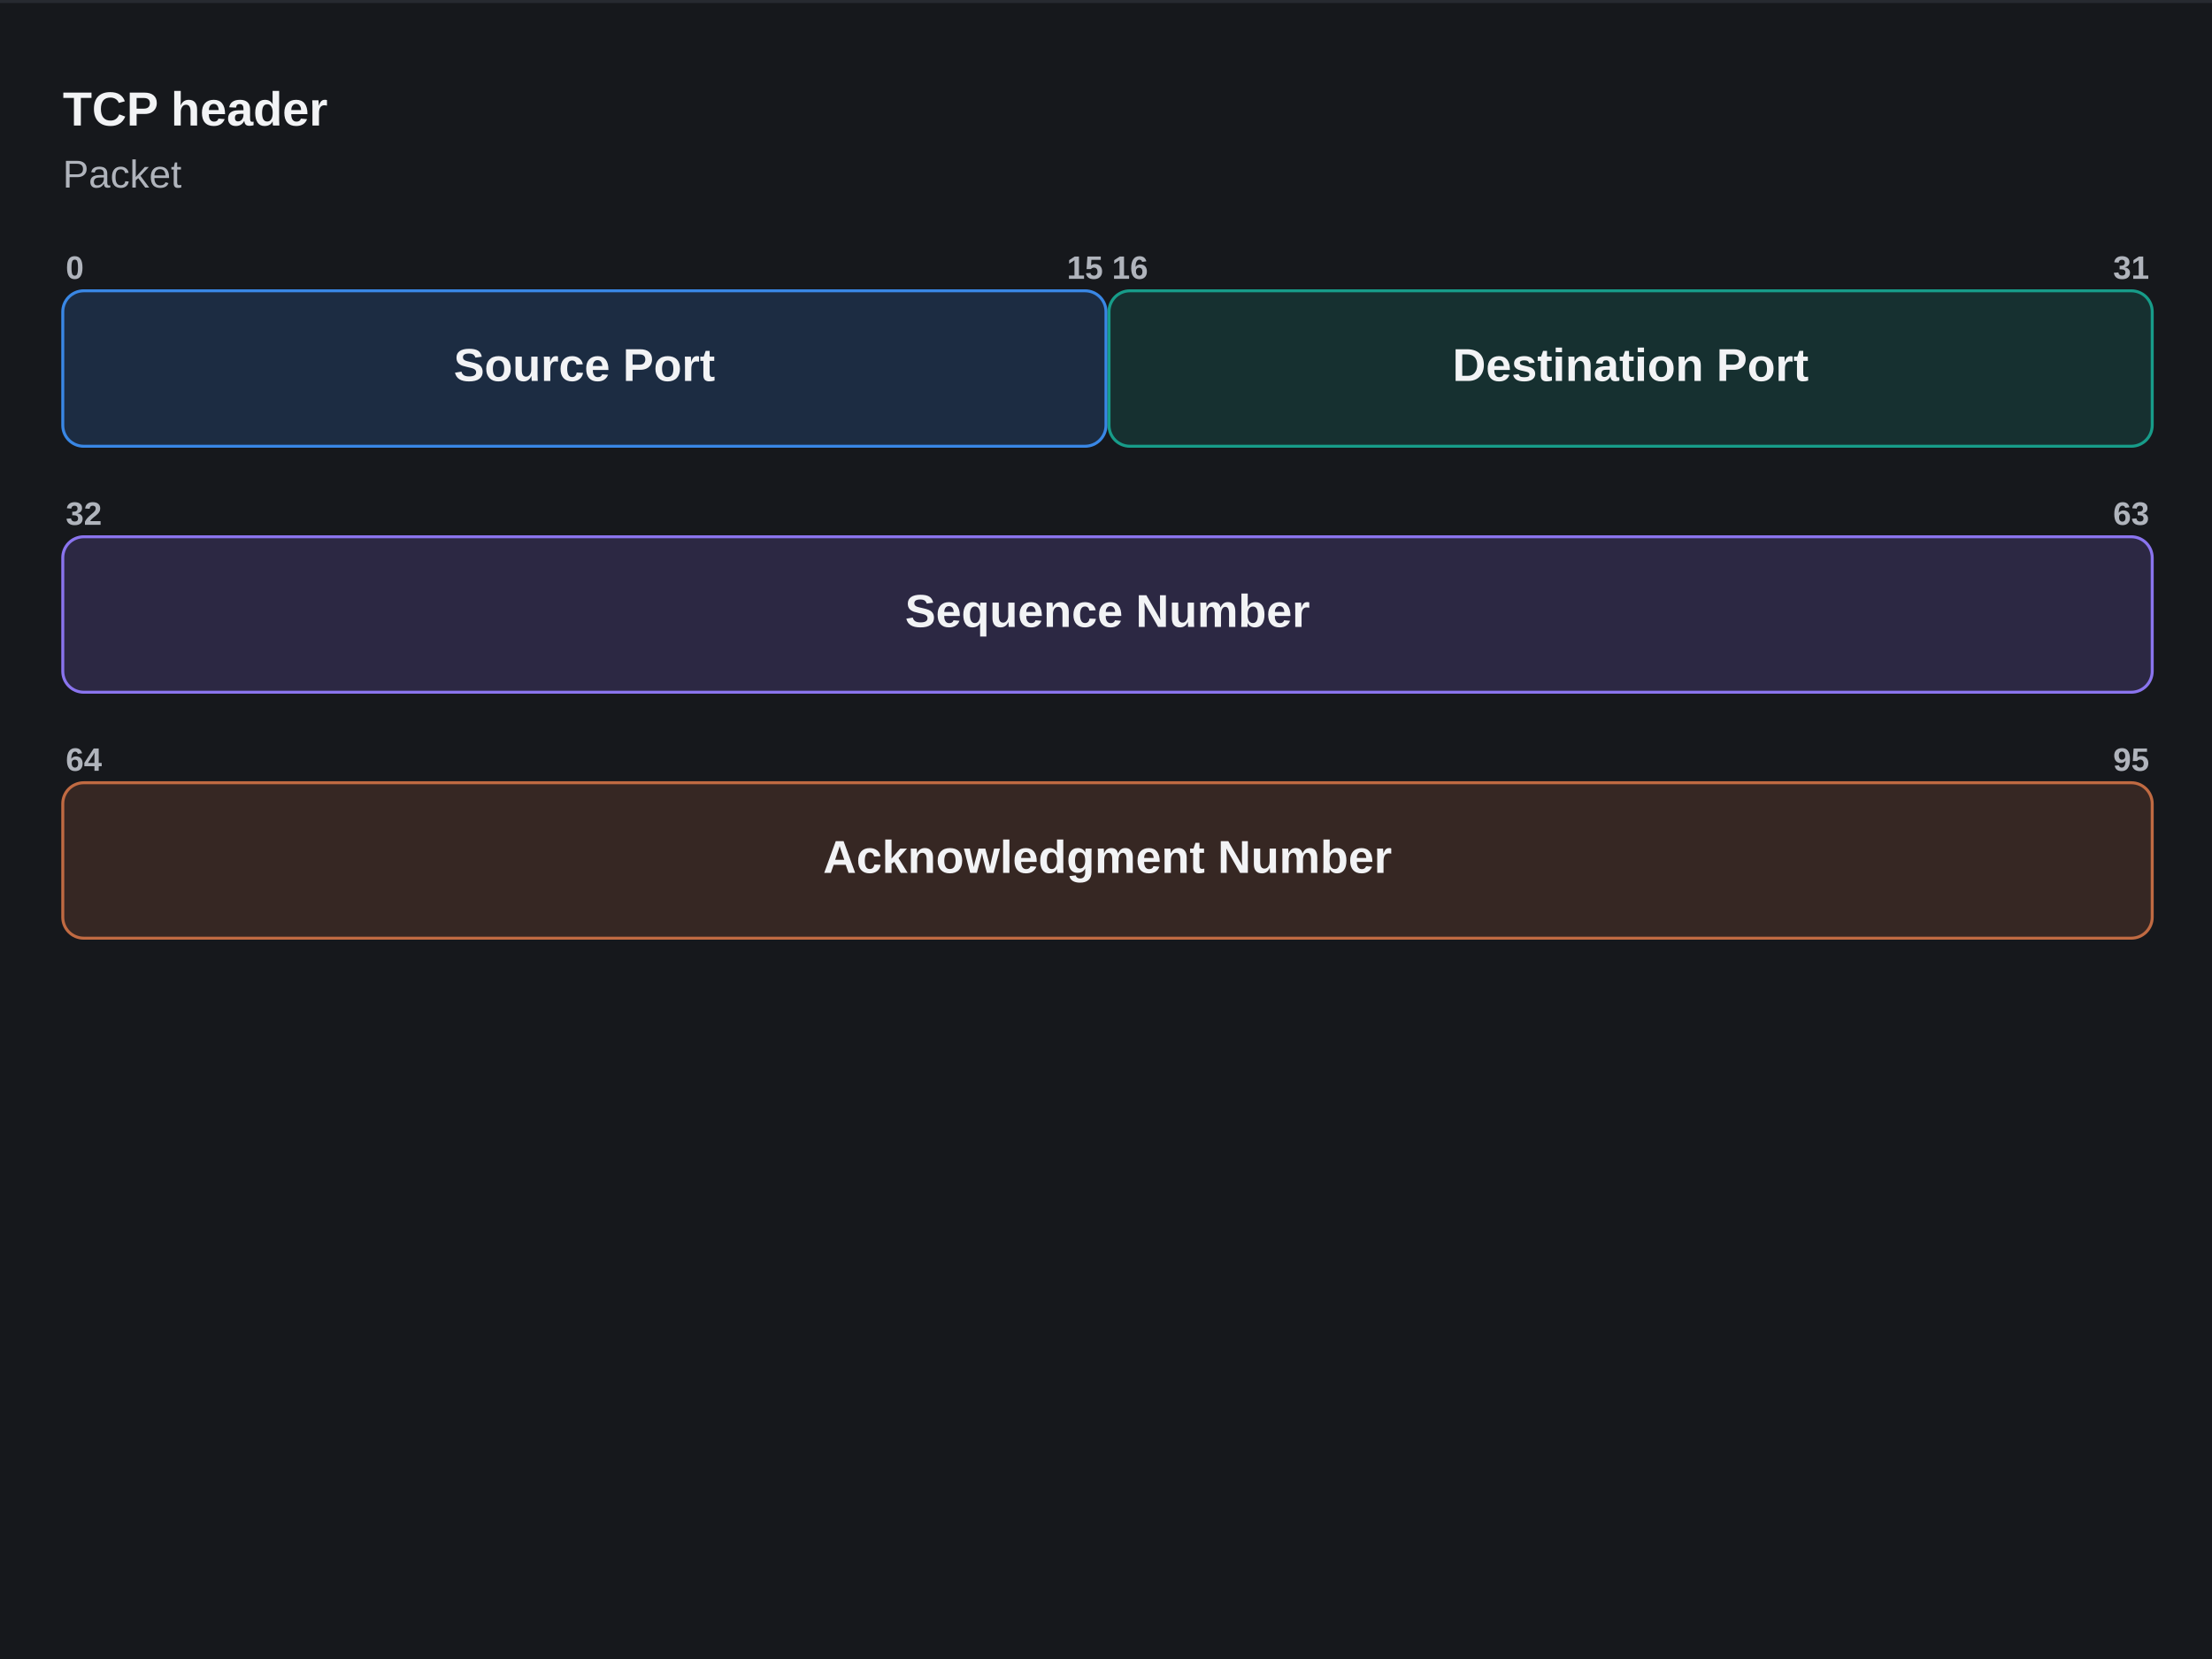
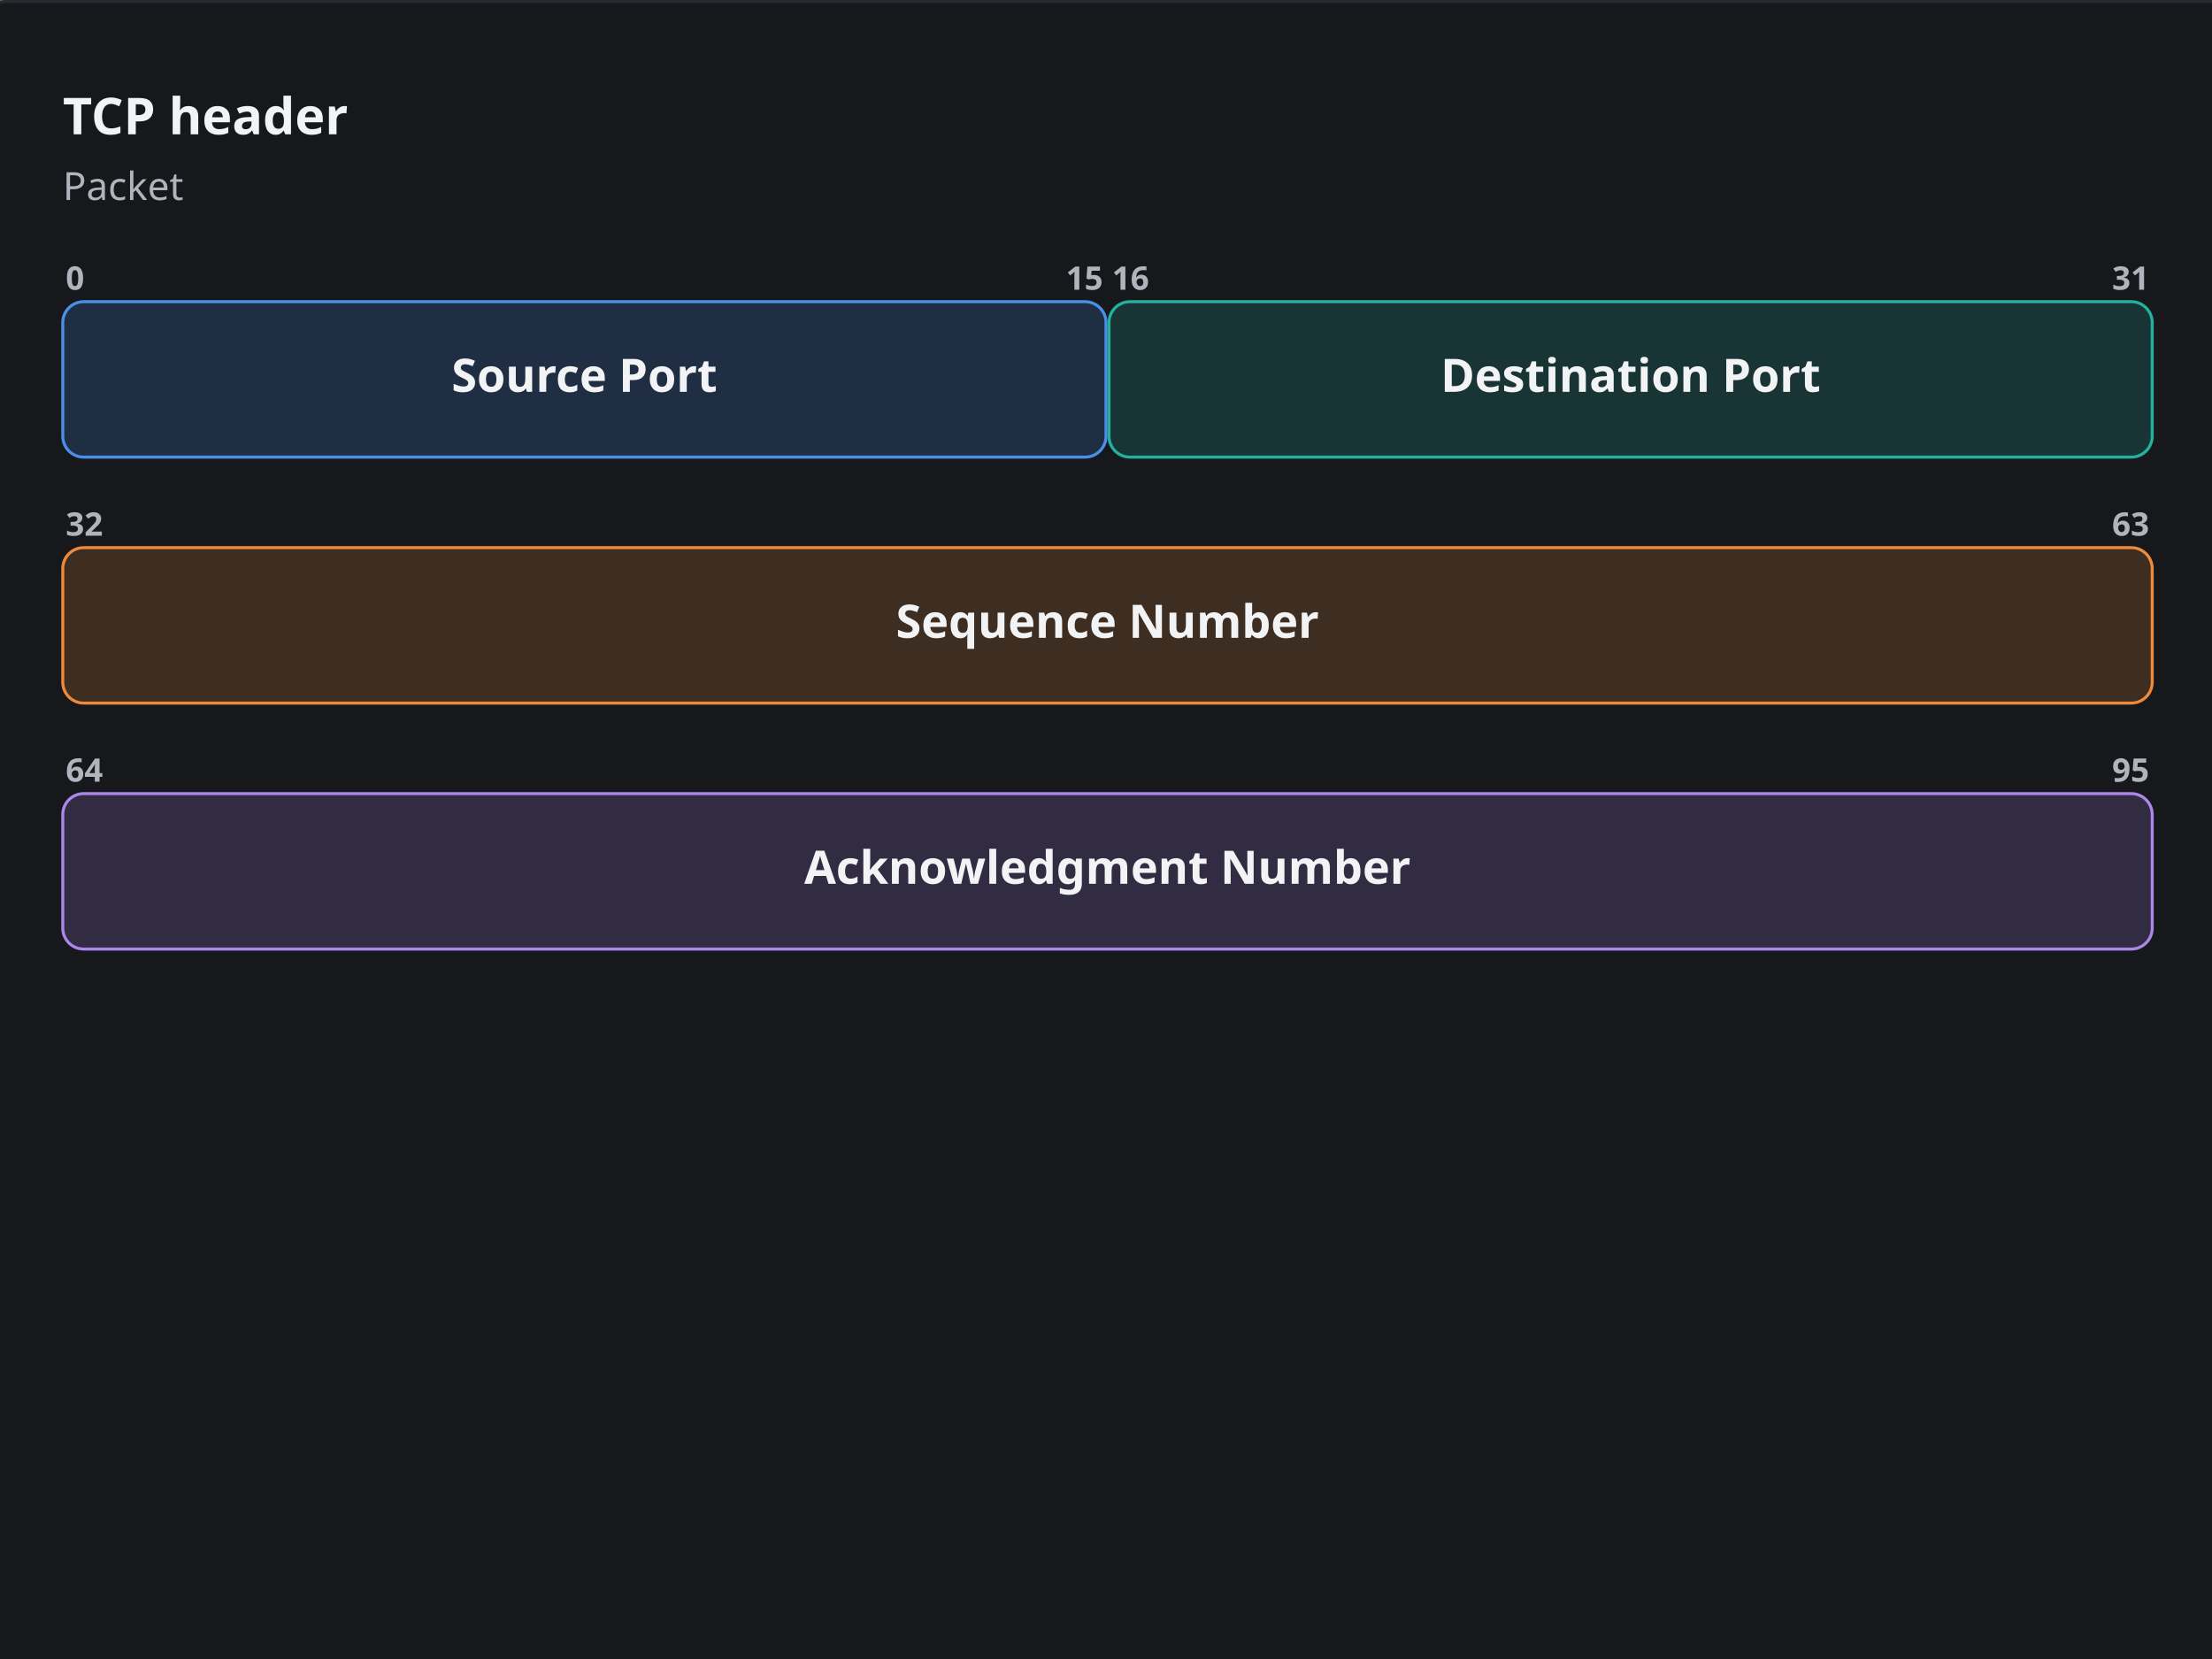
- <svg xmlns="http://www.w3.org/2000/svg" id="cfx-visual-763b3ef8" width="740" height="555" viewBox="9 0 740 555" role="img" aria-labelledby="cfx-visual-763b3ef8-title cfx-visual-763b3ef8-desc" preserveAspectRatio="xMidYMid meet" shape-rendering="geometricPrecision" text-rendering="geometricPrecision" data-cfx-look="graphite" style="max-width:100%;height:auto;display:block" data-cfx-label-layout="measured" data-cfx-label-count="14" data-cfx-label-dropped="0">
+ <svg xmlns="http://www.w3.org/2000/svg" id="cfx-visual-3f28d6c0" width="740" height="555" viewBox="9 0 740 555" role="img" aria-labelledby="cfx-visual-3f28d6c0-title cfx-visual-3f28d6c0-desc" preserveAspectRatio="xMidYMid meet" shape-rendering="geometricPrecision" text-rendering="geometricPrecision" data-cfx-look="graphite" style="max-width:100%;height:auto;display:block" data-cfx-label-layout="measured" data-cfx-label-count="14" data-cfx-label-dropped="0">
  <defs>
-     <style>#cfx-visual-763b3ef8 .cfx-guide-stroke,#cfx-visual-763b3ef8 .cfx-premium-stroke{vector-effect:non-scaling-stroke;shape-rendering:geometricPrecision}#cfx-visual-763b3ef8 text{text-rendering:geometricPrecision;-webkit-font-smoothing:antialiased}</style>
-     <clipPath id="cfx-visual-763b3ef8-visualCardClip">
-       <rect x="0" y="0" width="760" height="570" rx="3" />
+     <style>#cfx-visual-3f28d6c0 .cfx-guide-stroke,#cfx-visual-3f28d6c0 .cfx-premium-stroke{vector-effect:non-scaling-stroke;shape-rendering:geometricPrecision}#cfx-visual-3f28d6c0 text{text-rendering:geometricPrecision;-webkit-font-smoothing:antialiased}</style>
+     <clipPath id="cfx-visual-3f28d6c0-visualCardClip">
+       <rect x="0" y="0" width="760" height="570" rx="10" />
    </clipPath>
  </defs>
-   <rect data-cfx-role="visual-background" width="100%" height="100%" fill="#0C0D10" />
-   <rect data-cfx-role="visual-card" class="cfx-guide-stroke" x="0.5" y="0.5" width="759" height="569" rx="3" fill="#16181C" stroke="#272A30" />
-   <text data-cfx-role="visual-title" x="30" y="42" fill="#F2F3F5" font-family="Calibri, Carlito, Segoe UI, Arial, system-ui, sans-serif" font-size="16" font-weight="700" data-cfx-label-original="TCP header" data-cfx-label-status="placed" data-cfx-label-x="30" data-cfx-label-y="30" data-cfx-label-width="75.039" data-cfx-label-height="16">TCP header</text>
-   <text data-cfx-role="visual-subtitle" x="30" y="62.75" fill="#B0B4BC" font-family="Calibri, Carlito, Segoe UI, Arial, system-ui, sans-serif" font-size="13" data-cfx-label-original="Packet" data-cfx-label-status="placed" data-cfx-label-x="30" data-cfx-label-y="53" data-cfx-label-width="34.404" data-cfx-label-height="13">Packet</text>
-   <rect data-cfx-role="packet-field" data-bit-start="0" data-bit-end="15" x="30" y="97.286" width="349" height="52" rx="7" fill="rgba(57,135,229,0.188)" stroke="#3987E5" />
-   <text data-cfx-role="packet-bit-start" x="31" y="93.286" text-anchor="start" fill="#B0B4BC" font-family="Calibri, Carlito, Segoe UI, Arial, system-ui, sans-serif" font-size="10.857" font-weight="700" data-cfx-label-original="0" data-cfx-label-status="placed" data-cfx-label-x="31" data-cfx-label-y="85.143" data-cfx-label-width="5.503" data-cfx-label-height="10.857">0</text>
-   <text data-cfx-role="packet-bit-end" x="378" y="93.286" text-anchor="end" fill="#B0B4BC" font-family="Calibri, Carlito, Segoe UI, Arial, system-ui, sans-serif" font-size="10.857" font-weight="700" data-cfx-label-original="15" data-cfx-label-status="placed" data-cfx-label-x="366.995" data-cfx-label-y="85.143" data-cfx-label-width="11.005" data-cfx-label-height="10.857">15</text>
-   <text data-cfx-role="visual-text" x="204.5" y="127.446" text-anchor="middle" fill="#F2F3F5" font-family="Calibri, Carlito, Segoe UI, Arial, system-ui, sans-serif" font-size="15.429" font-weight="700" data-cfx-label-original="Source Port" data-cfx-label-status="placed" data-cfx-label-x="167.532" data-cfx-label-y="115.874" data-cfx-label-width="73.936" data-cfx-label-height="15.429">Source Port</text>
-   <rect data-cfx-role="packet-field" data-bit-start="16" data-bit-end="31" x="380" y="97.286" width="349" height="52" rx="7" fill="rgba(23,156,137,0.188)" stroke="#179C89" />
-   <text data-cfx-role="packet-bit-start" x="381" y="93.286" text-anchor="start" fill="#B0B4BC" font-family="Calibri, Carlito, Segoe UI, Arial, system-ui, sans-serif" font-size="10.857" font-weight="700" data-cfx-label-original="16" data-cfx-label-status="placed" data-cfx-label-x="381" data-cfx-label-y="85.143" data-cfx-label-width="11.005" data-cfx-label-height="10.857">16</text>
-   <text data-cfx-role="packet-bit-end" x="728" y="93.286" text-anchor="end" fill="#B0B4BC" font-family="Calibri, Carlito, Segoe UI, Arial, system-ui, sans-serif" font-size="10.857" font-weight="700" data-cfx-label-original="31" data-cfx-label-status="placed" data-cfx-label-x="716.995" data-cfx-label-y="85.143" data-cfx-label-width="11.005" data-cfx-label-height="10.857">31</text>
-   <text data-cfx-role="visual-text" x="554.5" y="127.446" text-anchor="middle" fill="#F2F3F5" font-family="Calibri, Carlito, Segoe UI, Arial, system-ui, sans-serif" font-size="15.429" font-weight="700" data-cfx-label-original="Destination Port" data-cfx-label-status="placed" data-cfx-label-x="502.276" data-cfx-label-y="115.874" data-cfx-label-width="104.447" data-cfx-label-height="15.429">Destination Port</text>
-   <rect data-cfx-role="packet-field" data-bit-start="32" data-bit-end="63" x="30" y="179.571" width="699" height="52" rx="7" fill="rgba(138,116,238,0.188)" stroke="#8A74EE" />
-   <text data-cfx-role="packet-bit-start" x="31" y="175.571" text-anchor="start" fill="#B0B4BC" font-family="Calibri, Carlito, Segoe UI, Arial, system-ui, sans-serif" font-size="10.857" font-weight="700" data-cfx-label-original="32" data-cfx-label-status="placed" data-cfx-label-x="31" data-cfx-label-y="167.428" data-cfx-label-width="11.005" data-cfx-label-height="10.857">32</text>
-   <text data-cfx-role="packet-bit-end" x="728" y="175.571" text-anchor="end" fill="#B0B4BC" font-family="Calibri, Carlito, Segoe UI, Arial, system-ui, sans-serif" font-size="10.857" font-weight="700" data-cfx-label-original="63" data-cfx-label-status="placed" data-cfx-label-x="716.995" data-cfx-label-y="167.428" data-cfx-label-width="11.005" data-cfx-label-height="10.857">63</text>
-   <text data-cfx-role="visual-text" x="379.5" y="209.731" text-anchor="middle" fill="#F2F3F5" font-family="Calibri, Carlito, Segoe UI, Arial, system-ui, sans-serif" font-size="15.429" font-weight="700" data-cfx-label-original="Sequence Number" data-cfx-label-status="placed" data-cfx-label-x="320.549" data-cfx-label-y="198.159" data-cfx-label-width="117.902" data-cfx-label-height="15.429">Sequence Number</text>
-   <rect data-cfx-role="packet-field" data-bit-start="64" data-bit-end="95" x="30" y="261.857" width="699" height="52" rx="7" fill="rgba(192,106,66,0.188)" stroke="#C06A42" />
-   <text data-cfx-role="packet-bit-start" x="31" y="257.857" text-anchor="start" fill="#B0B4BC" font-family="Calibri, Carlito, Segoe UI, Arial, system-ui, sans-serif" font-size="10.857" font-weight="700" data-cfx-label-original="64" data-cfx-label-status="placed" data-cfx-label-x="31" data-cfx-label-y="249.714" data-cfx-label-width="11.005" data-cfx-label-height="10.857">64</text>
-   <text data-cfx-role="packet-bit-end" x="728" y="257.857" text-anchor="end" fill="#B0B4BC" font-family="Calibri, Carlito, Segoe UI, Arial, system-ui, sans-serif" font-size="10.857" font-weight="700" data-cfx-label-original="95" data-cfx-label-status="placed" data-cfx-label-x="716.995" data-cfx-label-y="249.714" data-cfx-label-width="11.005" data-cfx-label-height="10.857">95</text>
-   <text data-cfx-role="visual-text" x="379.5" y="292.017" text-anchor="middle" fill="#F2F3F5" font-family="Calibri, Carlito, Segoe UI, Arial, system-ui, sans-serif" font-size="15.429" font-weight="700" data-cfx-label-original="Acknowledgment Number" data-cfx-label-status="placed" data-cfx-label-x="295.39" data-cfx-label-y="280.445" data-cfx-label-width="168.22" data-cfx-label-height="15.429">Acknowledgment Number</text>
+   <rect data-cfx-role="visual-card" class="cfx-guide-stroke" x="0.5" y="0.5" width="759" height="569" rx="10" fill="#16181C" stroke="#272A30" />
+   <text data-cfx-role="visual-title" x="30" y="44.926" fill="#F2F3F5" font-family="Archivo, &quot;Segoe UI Variable Text&quot;, &quot;Segoe UI&quot;, system-ui, -apple-system, sans-serif" font-size="17" font-weight="700" data-cfx-label-original="TCP header" data-cfx-label-status="placed" data-cfx-label-x="30" data-cfx-label-y="30" data-cfx-label-width="93.72" data-cfx-label-height="18.496">TCP header</text>
+   <text data-cfx-role="visual-subtitle" x="30" y="66.91" fill="#B0B4BC" font-family="Archivo, &quot;Segoe UI Variable Text&quot;, &quot;Segoe UI&quot;, system-ui, -apple-system, sans-serif" font-size="13" data-cfx-label-original="Packet" data-cfx-label-status="placed" data-cfx-label-x="30" data-cfx-label-y="55.496" data-cfx-label-width="39.585" data-cfx-label-height="14.144">Packet</text>
+   <rect data-cfx-role="packet-field" data-bit-start="0" data-bit-end="15" x="30" y="100.926" width="349" height="52" rx="7" fill="rgba(74,144,234,0.188)" stroke="#4A90EA" />
+   <text data-cfx-role="packet-bit-start" x="31" y="96.926" text-anchor="start" fill="#B0B4BC" font-family="Archivo, &quot;Segoe UI Variable Text&quot;, &quot;Segoe UI&quot;, system-ui, -apple-system, sans-serif" font-size="10.857" font-weight="700" data-cfx-label-original="0" data-cfx-label-status="placed" data-cfx-label-x="31" data-cfx-label-y="87.394" data-cfx-label-width="6.492" data-cfx-label-height="11.812">0</text>
+   <text data-cfx-role="packet-bit-end" x="378" y="96.926" text-anchor="end" fill="#B0B4BC" font-family="Archivo, &quot;Segoe UI Variable Text&quot;, &quot;Segoe UI&quot;, system-ui, -apple-system, sans-serif" font-size="10.857" font-weight="700" data-cfx-label-original="15" data-cfx-label-status="placed" data-cfx-label-x="365.015" data-cfx-label-y="87.394" data-cfx-label-width="12.985" data-cfx-label-height="11.812">15</text>
+   <text data-cfx-role="visual-text" x="204.5" y="131.086" text-anchor="middle" fill="#F2F3F5" font-family="Archivo, &quot;Segoe UI Variable Text&quot;, &quot;Segoe UI&quot;, system-ui, -apple-system, sans-serif" font-size="15.429" font-weight="700" data-cfx-label-original="Source Port" data-cfx-label-status="placed" data-cfx-label-x="161.146" data-cfx-label-y="117.539" data-cfx-label-width="86.708" data-cfx-label-height="16.787">Source Port</text>
+   <rect data-cfx-role="packet-field" data-bit-start="16" data-bit-end="31" x="380" y="100.926" width="349" height="52" rx="7" fill="rgba(34,179,158,0.188)" stroke="#22B39E" />
+   <text data-cfx-role="packet-bit-start" x="381" y="96.926" text-anchor="start" fill="#B0B4BC" font-family="Archivo, &quot;Segoe UI Variable Text&quot;, &quot;Segoe UI&quot;, system-ui, -apple-system, sans-serif" font-size="10.857" font-weight="700" data-cfx-label-original="16" data-cfx-label-status="placed" data-cfx-label-x="381" data-cfx-label-y="87.394" data-cfx-label-width="12.985" data-cfx-label-height="11.812">16</text>
+   <text data-cfx-role="packet-bit-end" x="728" y="96.926" text-anchor="end" fill="#B0B4BC" font-family="Archivo, &quot;Segoe UI Variable Text&quot;, &quot;Segoe UI&quot;, system-ui, -apple-system, sans-serif" font-size="10.857" font-weight="700" data-cfx-label-original="31" data-cfx-label-status="placed" data-cfx-label-x="715.015" data-cfx-label-y="87.394" data-cfx-label-width="12.985" data-cfx-label-height="11.812">31</text>
+   <text data-cfx-role="visual-text" x="554.5" y="131.086" text-anchor="middle" fill="#F2F3F5" font-family="Archivo, &quot;Segoe UI Variable Text&quot;, &quot;Segoe UI&quot;, system-ui, -apple-system, sans-serif" font-size="15.429" font-weight="700" data-cfx-label-original="Destination Port" data-cfx-label-status="placed" data-cfx-label-x="495.146" data-cfx-label-y="117.539" data-cfx-label-width="118.708" data-cfx-label-height="16.787">Destination Port</text>
+   <rect data-cfx-role="packet-field" data-bit-start="32" data-bit-end="63" x="30" y="183.211" width="699" height="52" rx="7" fill="rgba(238,138,58,0.188)" stroke="#EE8A3A" />
+   <text data-cfx-role="packet-bit-start" x="31" y="179.211" text-anchor="start" fill="#B0B4BC" font-family="Archivo, &quot;Segoe UI Variable Text&quot;, &quot;Segoe UI&quot;, system-ui, -apple-system, sans-serif" font-size="10.857" font-weight="700" data-cfx-label-original="32" data-cfx-label-status="placed" data-cfx-label-x="31" data-cfx-label-y="169.679" data-cfx-label-width="12.985" data-cfx-label-height="11.812">32</text>
+   <text data-cfx-role="packet-bit-end" x="728" y="179.211" text-anchor="end" fill="#B0B4BC" font-family="Archivo, &quot;Segoe UI Variable Text&quot;, &quot;Segoe UI&quot;, system-ui, -apple-system, sans-serif" font-size="10.857" font-weight="700" data-cfx-label-original="63" data-cfx-label-status="placed" data-cfx-label-x="715.015" data-cfx-label-y="169.679" data-cfx-label-width="12.985" data-cfx-label-height="11.812">63</text>
+   <text data-cfx-role="visual-text" x="379.5" y="213.371" text-anchor="middle" fill="#F2F3F5" font-family="Archivo, &quot;Segoe UI Variable Text&quot;, &quot;Segoe UI&quot;, system-ui, -apple-system, sans-serif" font-size="15.429" font-weight="700" data-cfx-label-original="Sequence Number" data-cfx-label-status="placed" data-cfx-label-x="311.389" data-cfx-label-y="199.824" data-cfx-label-width="136.223" data-cfx-label-height="16.787">Sequence Number</text>
+   <rect data-cfx-role="packet-field" data-bit-start="64" data-bit-end="95" x="30" y="265.497" width="699" height="52" rx="7" fill="rgba(173,134,235,0.188)" stroke="#AD86EB" />
+   <text data-cfx-role="packet-bit-start" x="31" y="261.497" text-anchor="start" fill="#B0B4BC" font-family="Archivo, &quot;Segoe UI Variable Text&quot;, &quot;Segoe UI&quot;, system-ui, -apple-system, sans-serif" font-size="10.857" font-weight="700" data-cfx-label-original="64" data-cfx-label-status="placed" data-cfx-label-x="31" data-cfx-label-y="251.965" data-cfx-label-width="12.985" data-cfx-label-height="11.812">64</text>
+   <text data-cfx-role="packet-bit-end" x="728" y="261.497" text-anchor="end" fill="#B0B4BC" font-family="Archivo, &quot;Segoe UI Variable Text&quot;, &quot;Segoe UI&quot;, system-ui, -apple-system, sans-serif" font-size="10.857" font-weight="700" data-cfx-label-original="95" data-cfx-label-status="placed" data-cfx-label-x="715.015" data-cfx-label-y="251.965" data-cfx-label-width="12.985" data-cfx-label-height="11.812">95</text>
+   <text data-cfx-role="visual-text" x="379.5" y="295.657" text-anchor="middle" fill="#F2F3F5" font-family="Archivo, &quot;Segoe UI Variable Text&quot;, &quot;Segoe UI&quot;, system-ui, -apple-system, sans-serif" font-size="15.429" font-weight="700" data-cfx-label-original="Acknowledgment Number" data-cfx-label-status="placed" data-cfx-label-x="284.002" data-cfx-label-y="282.11" data-cfx-label-width="190.996" data-cfx-label-height="16.787">Acknowledgment Number</text>
</svg>
